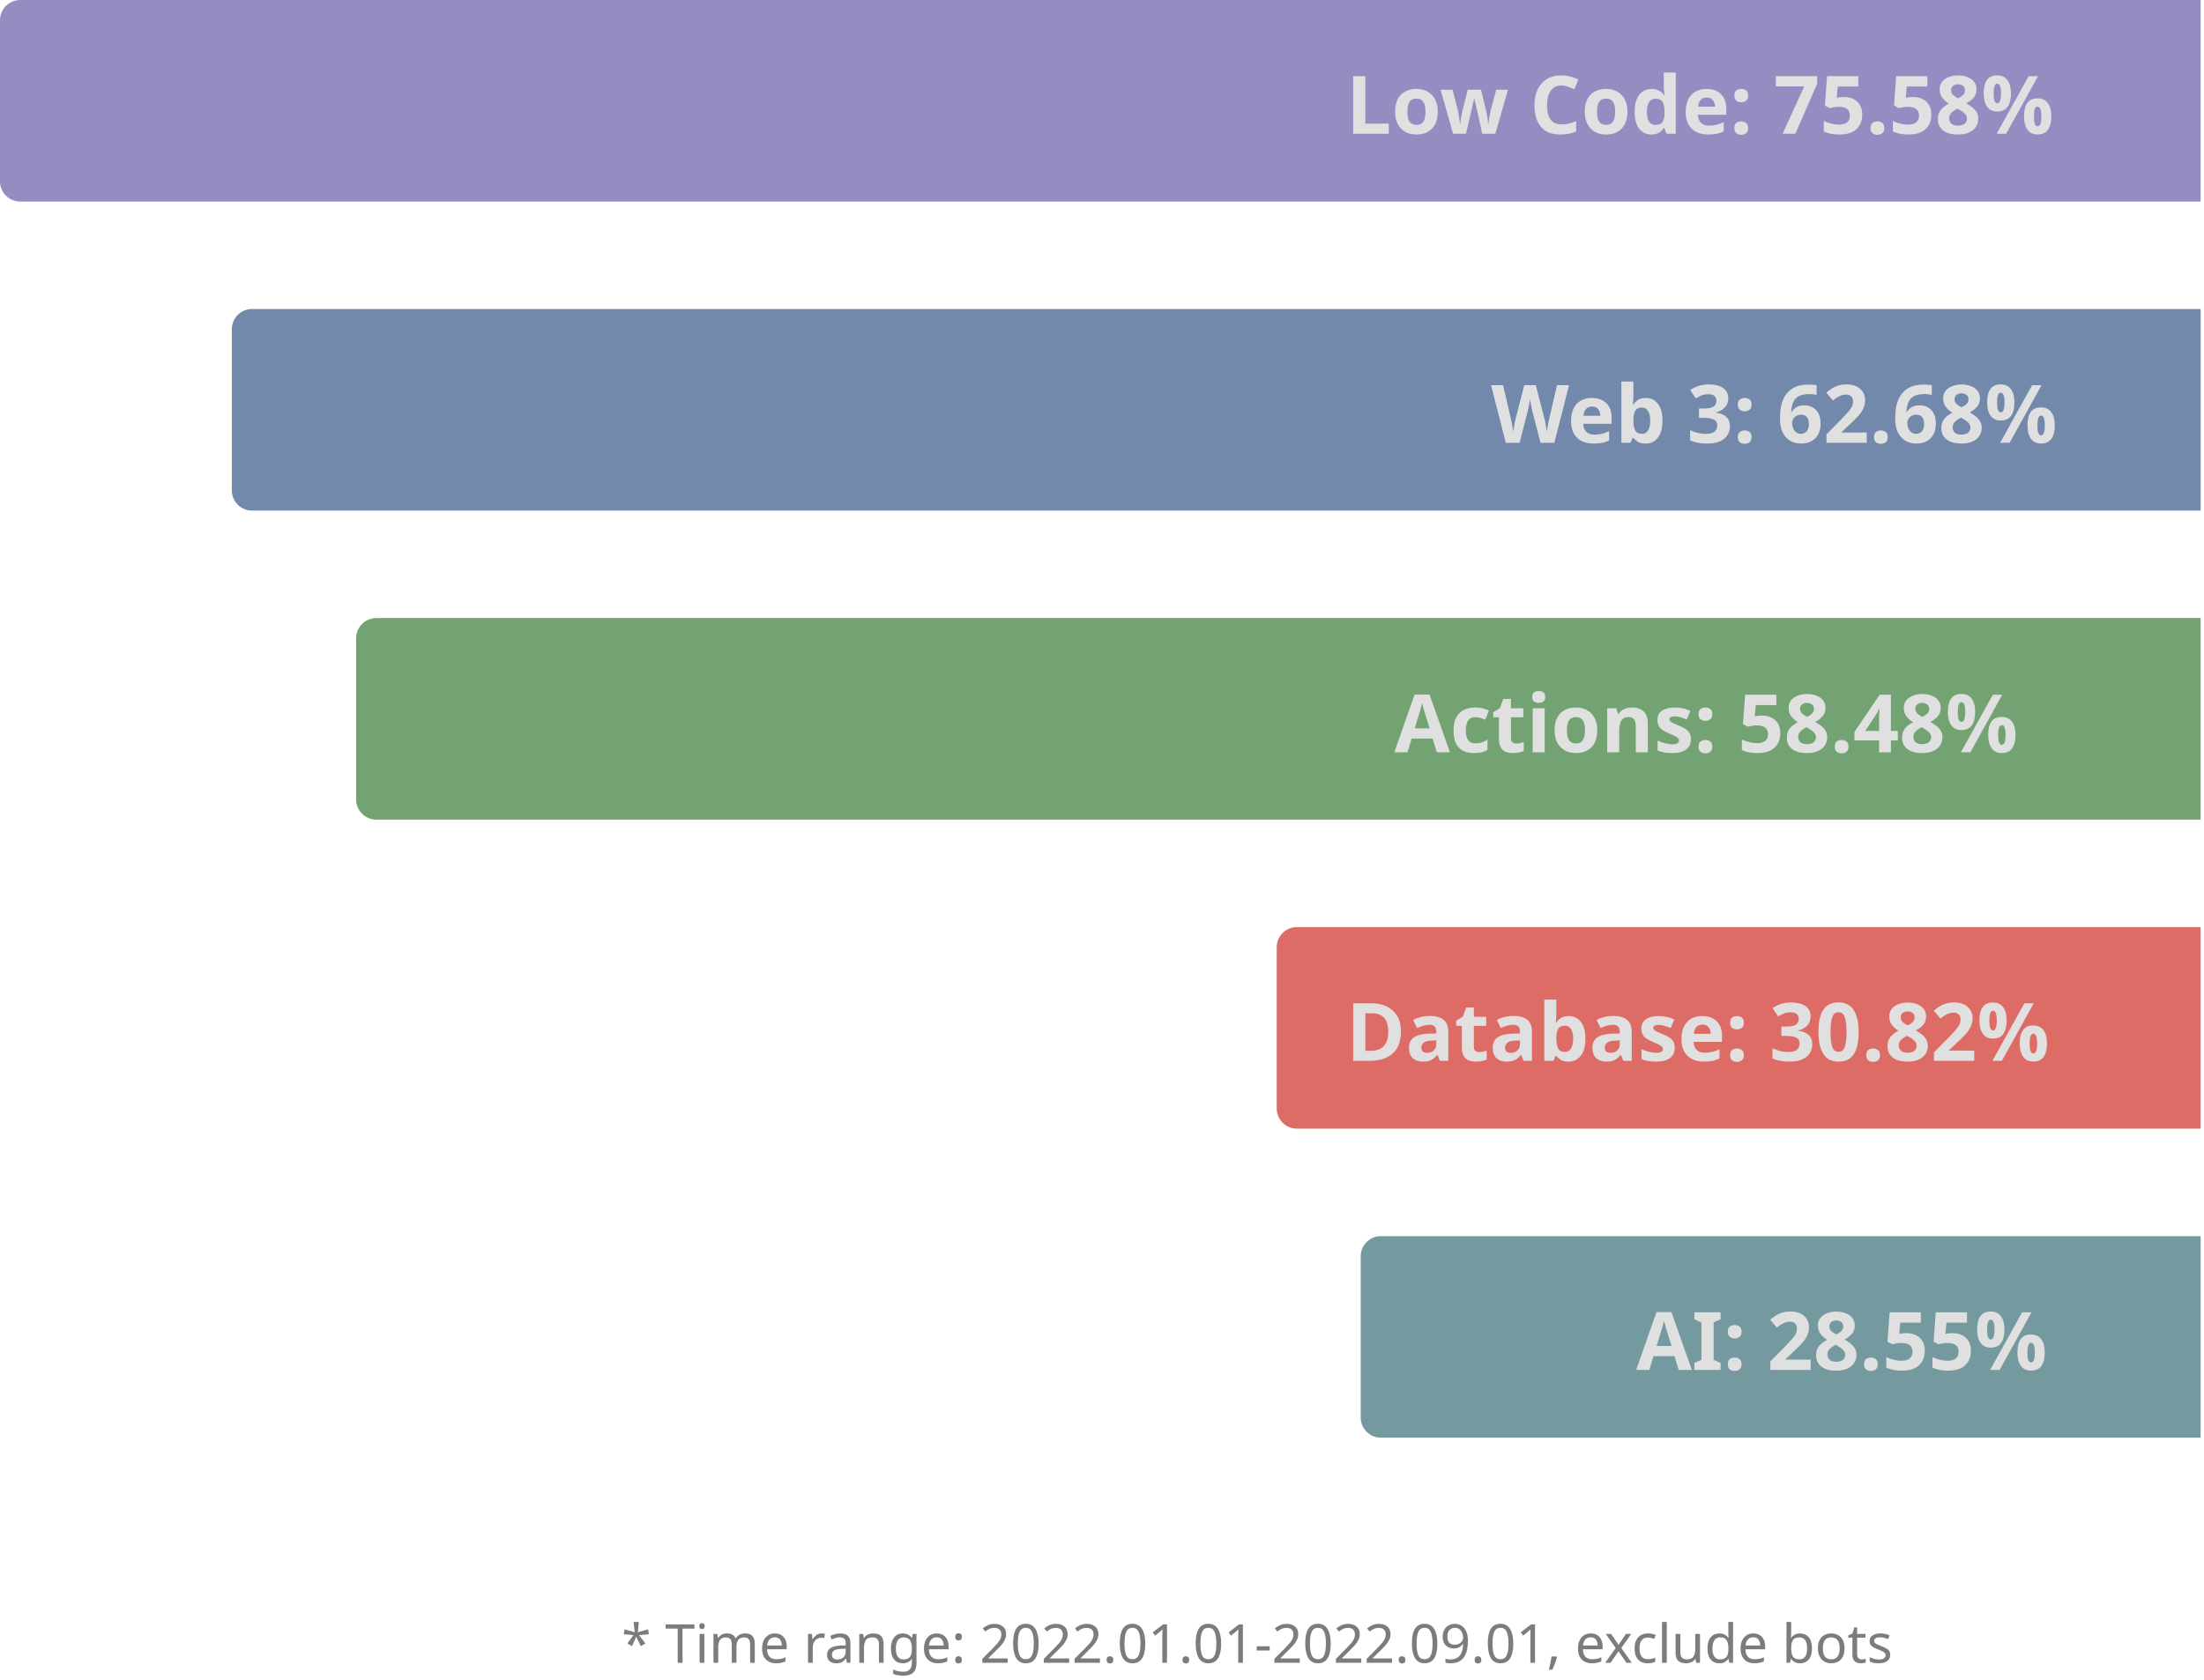
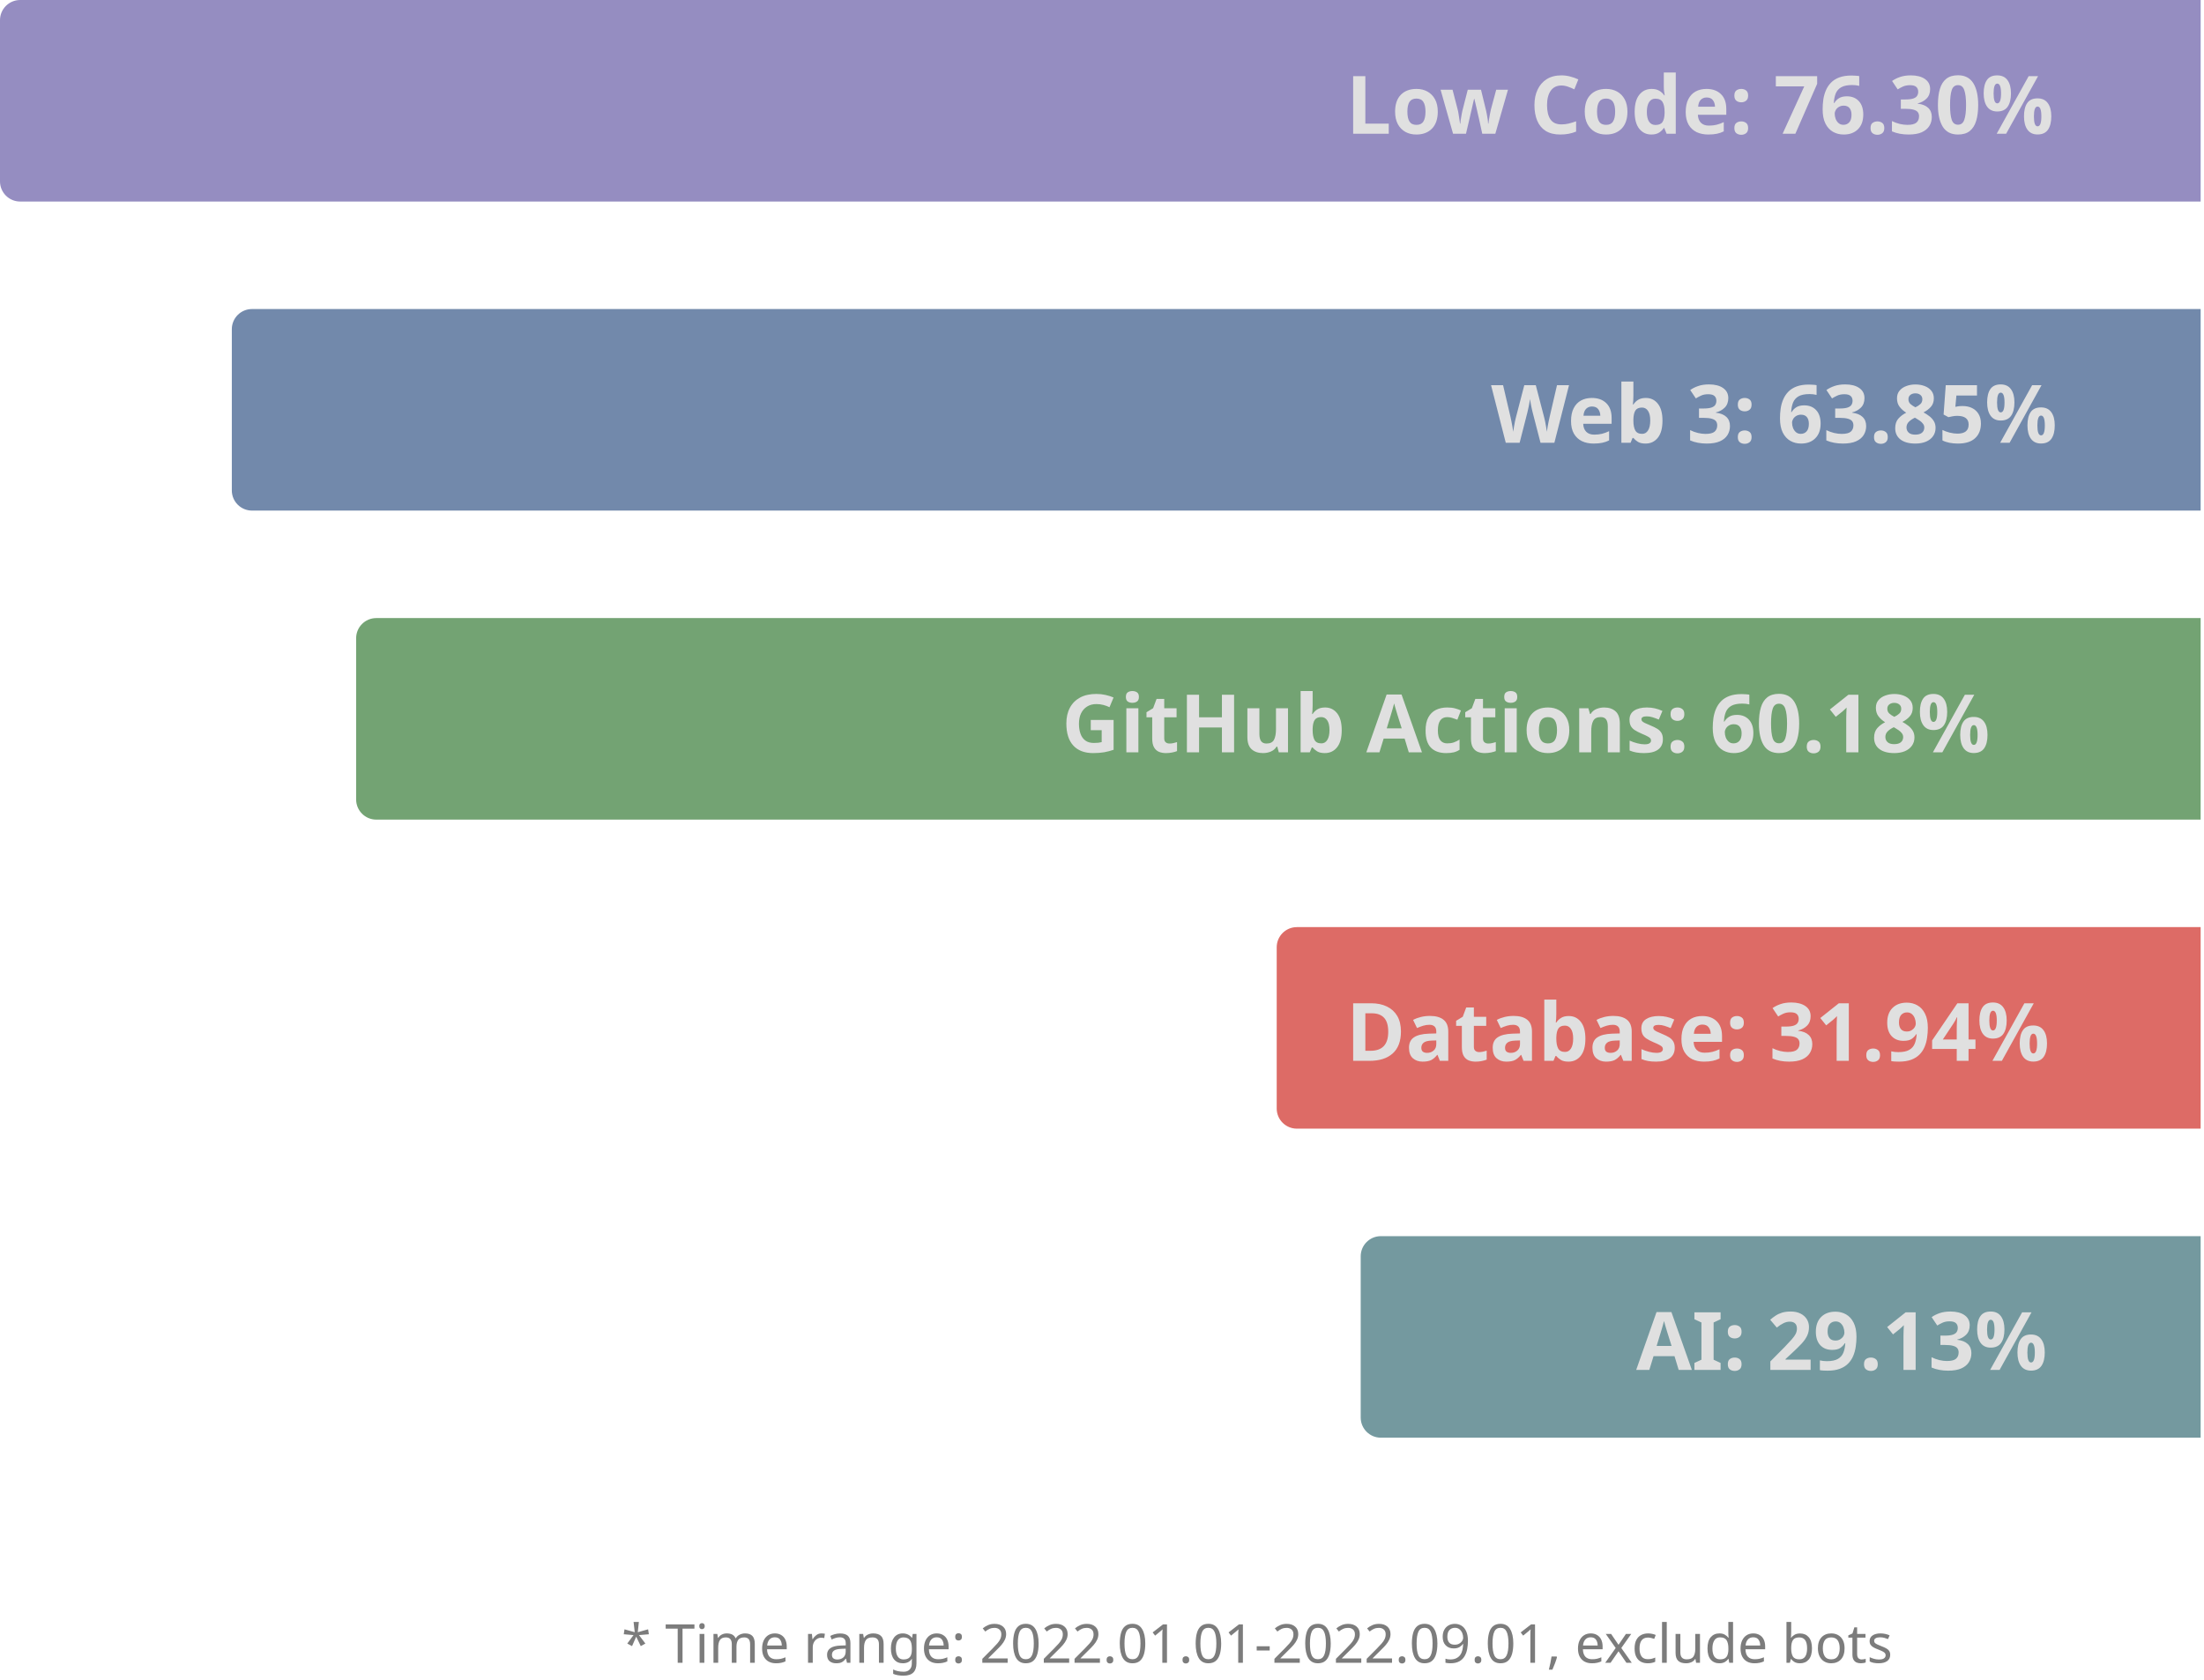
<svg xmlns="http://www.w3.org/2000/svg" width="656" height="500" viewBox="0 0 656 500">
  <g id="组_118" data-name="组 118" transform="translate(-1069.257 -5764.03)">
    <g id="组_16" data-name="组 16" transform="translate(-26.743 1783.03)">
      <path id="矩形_7" data-name="矩形 7" d="M6,0H655a0,0,0,0,1,0,0V60a0,0,0,0,1,0,0H6a6,6,0,0,1-6-6V6A6,6,0,0,1,6,0Z" transform="translate(1096 3981)" fill="#958dc1" />
      <path id="矩形_8" data-name="矩形 8" d="M6,0H586a0,0,0,0,1,0,0V60a0,0,0,0,1,0,0H6a6,6,0,0,1-6-6V6A6,6,0,0,1,6,0Z" transform="translate(1165 4073)" fill="#7289ab" />
      <path id="矩形_9" data-name="矩形 9" d="M6,0H549a0,0,0,0,1,0,0V60a0,0,0,0,1,0,0H6a6,6,0,0,1-6-6V6A6,6,0,0,1,6,0Z" transform="translate(1202 4165)" fill="#73a373" />
      <path id="矩形_10" data-name="矩形 10" d="M6,0H275a0,0,0,0,1,0,0V60a0,0,0,0,1,0,0H6a6,6,0,0,1-6-6V6A6,6,0,0,1,6,0Z" transform="translate(1476 4257)" fill="#dd6b66" />
      <path id="矩形_11" data-name="矩形 11" d="M6,0H250a0,0,0,0,1,0,0V60a0,0,0,0,1,0,0H6a6,6,0,0,1-6-6V6A6,6,0,0,1,6,0Z" transform="translate(1501 4349)" fill="#74999f" />
-       <text id="Low_Code:_75.58_" data-name="Low Code: 75.58%" transform="translate(1489 3996.813)" fill="#e0e0e0" font-size="24" font-family="JetBrainsMono-Bold, JetBrains Mono" font-weight="700">
-         <tspan x="7.6" y="24">Low Code: 75.58%</tspan>
+       <text id="Low_Code:_76.30_" data-name="Low Code: 76.30%" transform="translate(1489 3996.813)" fill="#e0e0e0" font-size="24" font-family="JetBrainsMono-Bold, JetBrains Mono" font-weight="700">
+         <tspan x="7.6" y="24">Low Code: 76.30%</tspan>
      </text>
-       <text id="Web_3:_62.68_" data-name="Web 3: 62.68%" transform="translate(1470 4088.813)" fill="#e0e0e0" font-size="24" font-family="JetBrainsMono-Bold, JetBrains Mono" font-weight="700">
-         <tspan x="69.8" y="24">Web 3: 62.68%</tspan>
+       <text id="Web_3:_63.85_" data-name="Web 3: 63.85%" transform="translate(1470 4088.813)" fill="#e0e0e0" font-size="24" font-family="JetBrainsMono-Bold, JetBrains Mono" font-weight="700">
+         <tspan x="69.8" y="24">Web 3: 63.85%</tspan>
      </text>
-       <text id="Actions:_58.48_" data-name="Actions: 58.48%" transform="translate(1489 4180.959)" fill="#e0e0e0" font-size="24" font-family="JetBrainsMono-Bold, JetBrains Mono" font-weight="700">
-         <tspan x="22" y="24">Actions: 58.48%</tspan>
+       <text id="GitHub Actions:_60.18_" data-name="GitHub Actions: 60.18%" transform="translate(1390 4180.959)" fill="#e0e0e0" font-size="24" font-family="JetBrainsMono-Bold, JetBrains Mono" font-weight="700">
+         <tspan x="22" y="24">GitHub Actions: 60.18%</tspan>
      </text>
-       <text id="Database:_30.82_" data-name="Database: 30.82%" transform="translate(1489 4272.813)" fill="#e0e0e0" font-size="24" font-family="JetBrainsMono-Bold, JetBrains Mono" font-weight="700">
-         <tspan x="7.6" y="24">Database: 30.82%</tspan>
+       <text id="Database:_31.94_" data-name="Database: 31.94%" transform="translate(1489 4272.813)" fill="#e0e0e0" font-size="24" font-family="JetBrainsMono-Bold, JetBrains Mono" font-weight="700">
+         <tspan x="7.6" y="24">Database: 31.94%</tspan>
      </text>
-       <text id="AI:_28.55_" data-name="AI: 28.55%" transform="translate(1542 4364.813)" fill="#e0e0e0" font-size="24" font-family="JetBrainsMono-Bold, JetBrains Mono" font-weight="700">
-         <tspan x="41" y="24">AI: 28.55%</tspan>
+       <text id="AI:_29.13_" data-name="AI: 29.13%" transform="translate(1542 4364.813)" fill="#e0e0e0" font-size="24" font-family="JetBrainsMono-Bold, JetBrains Mono" font-weight="700">
+         <tspan x="41" y="24">AI: 29.13%</tspan>
      </text>
    </g>
    <text id="_Time_range:_2022.01.01-2022.09.01_exclude_bots" data-name="* Time range: 2022.01.01-2022.09.01, exclude bots" transform="translate(1254.257 6259.03)" fill="#7c7c7c" font-size="16" font-family="JetBrainsMono-Regular, JetBrains Mono">
      <tspan x="0" y="0">* Time range: 2022.01.01-2022.09.01, exclude bots</tspan>
    </text>
  </g>
</svg>
